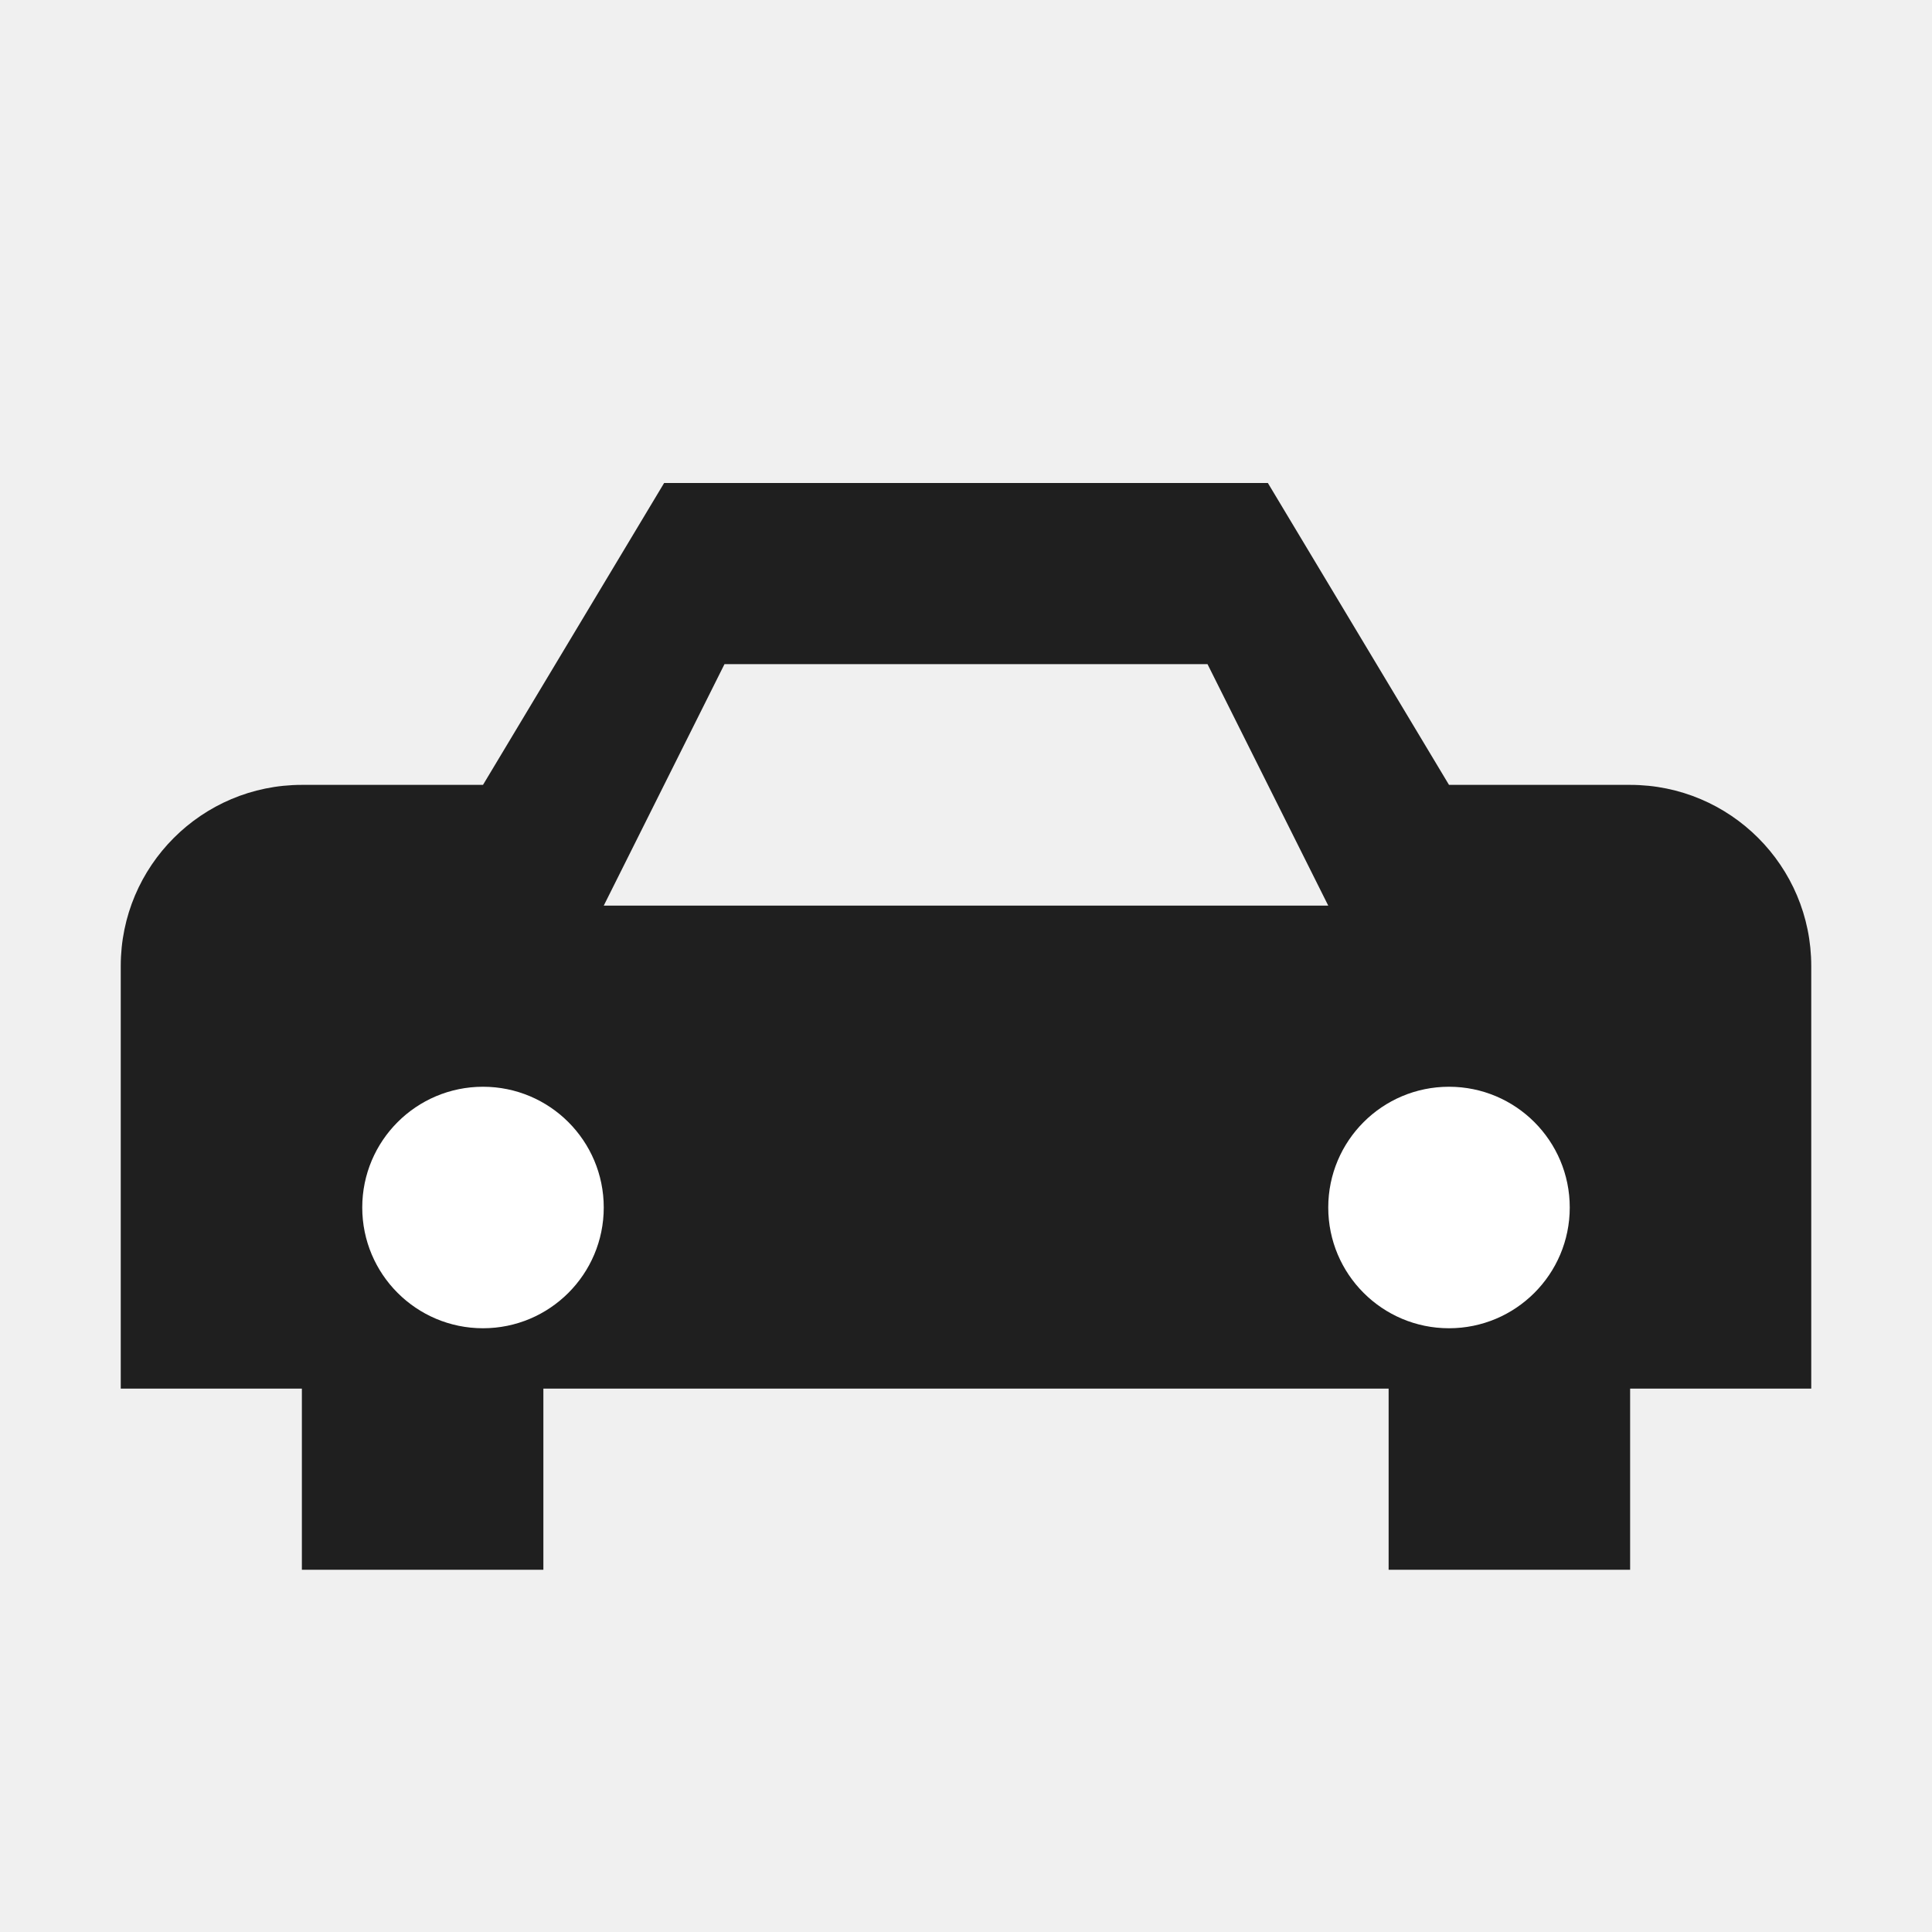
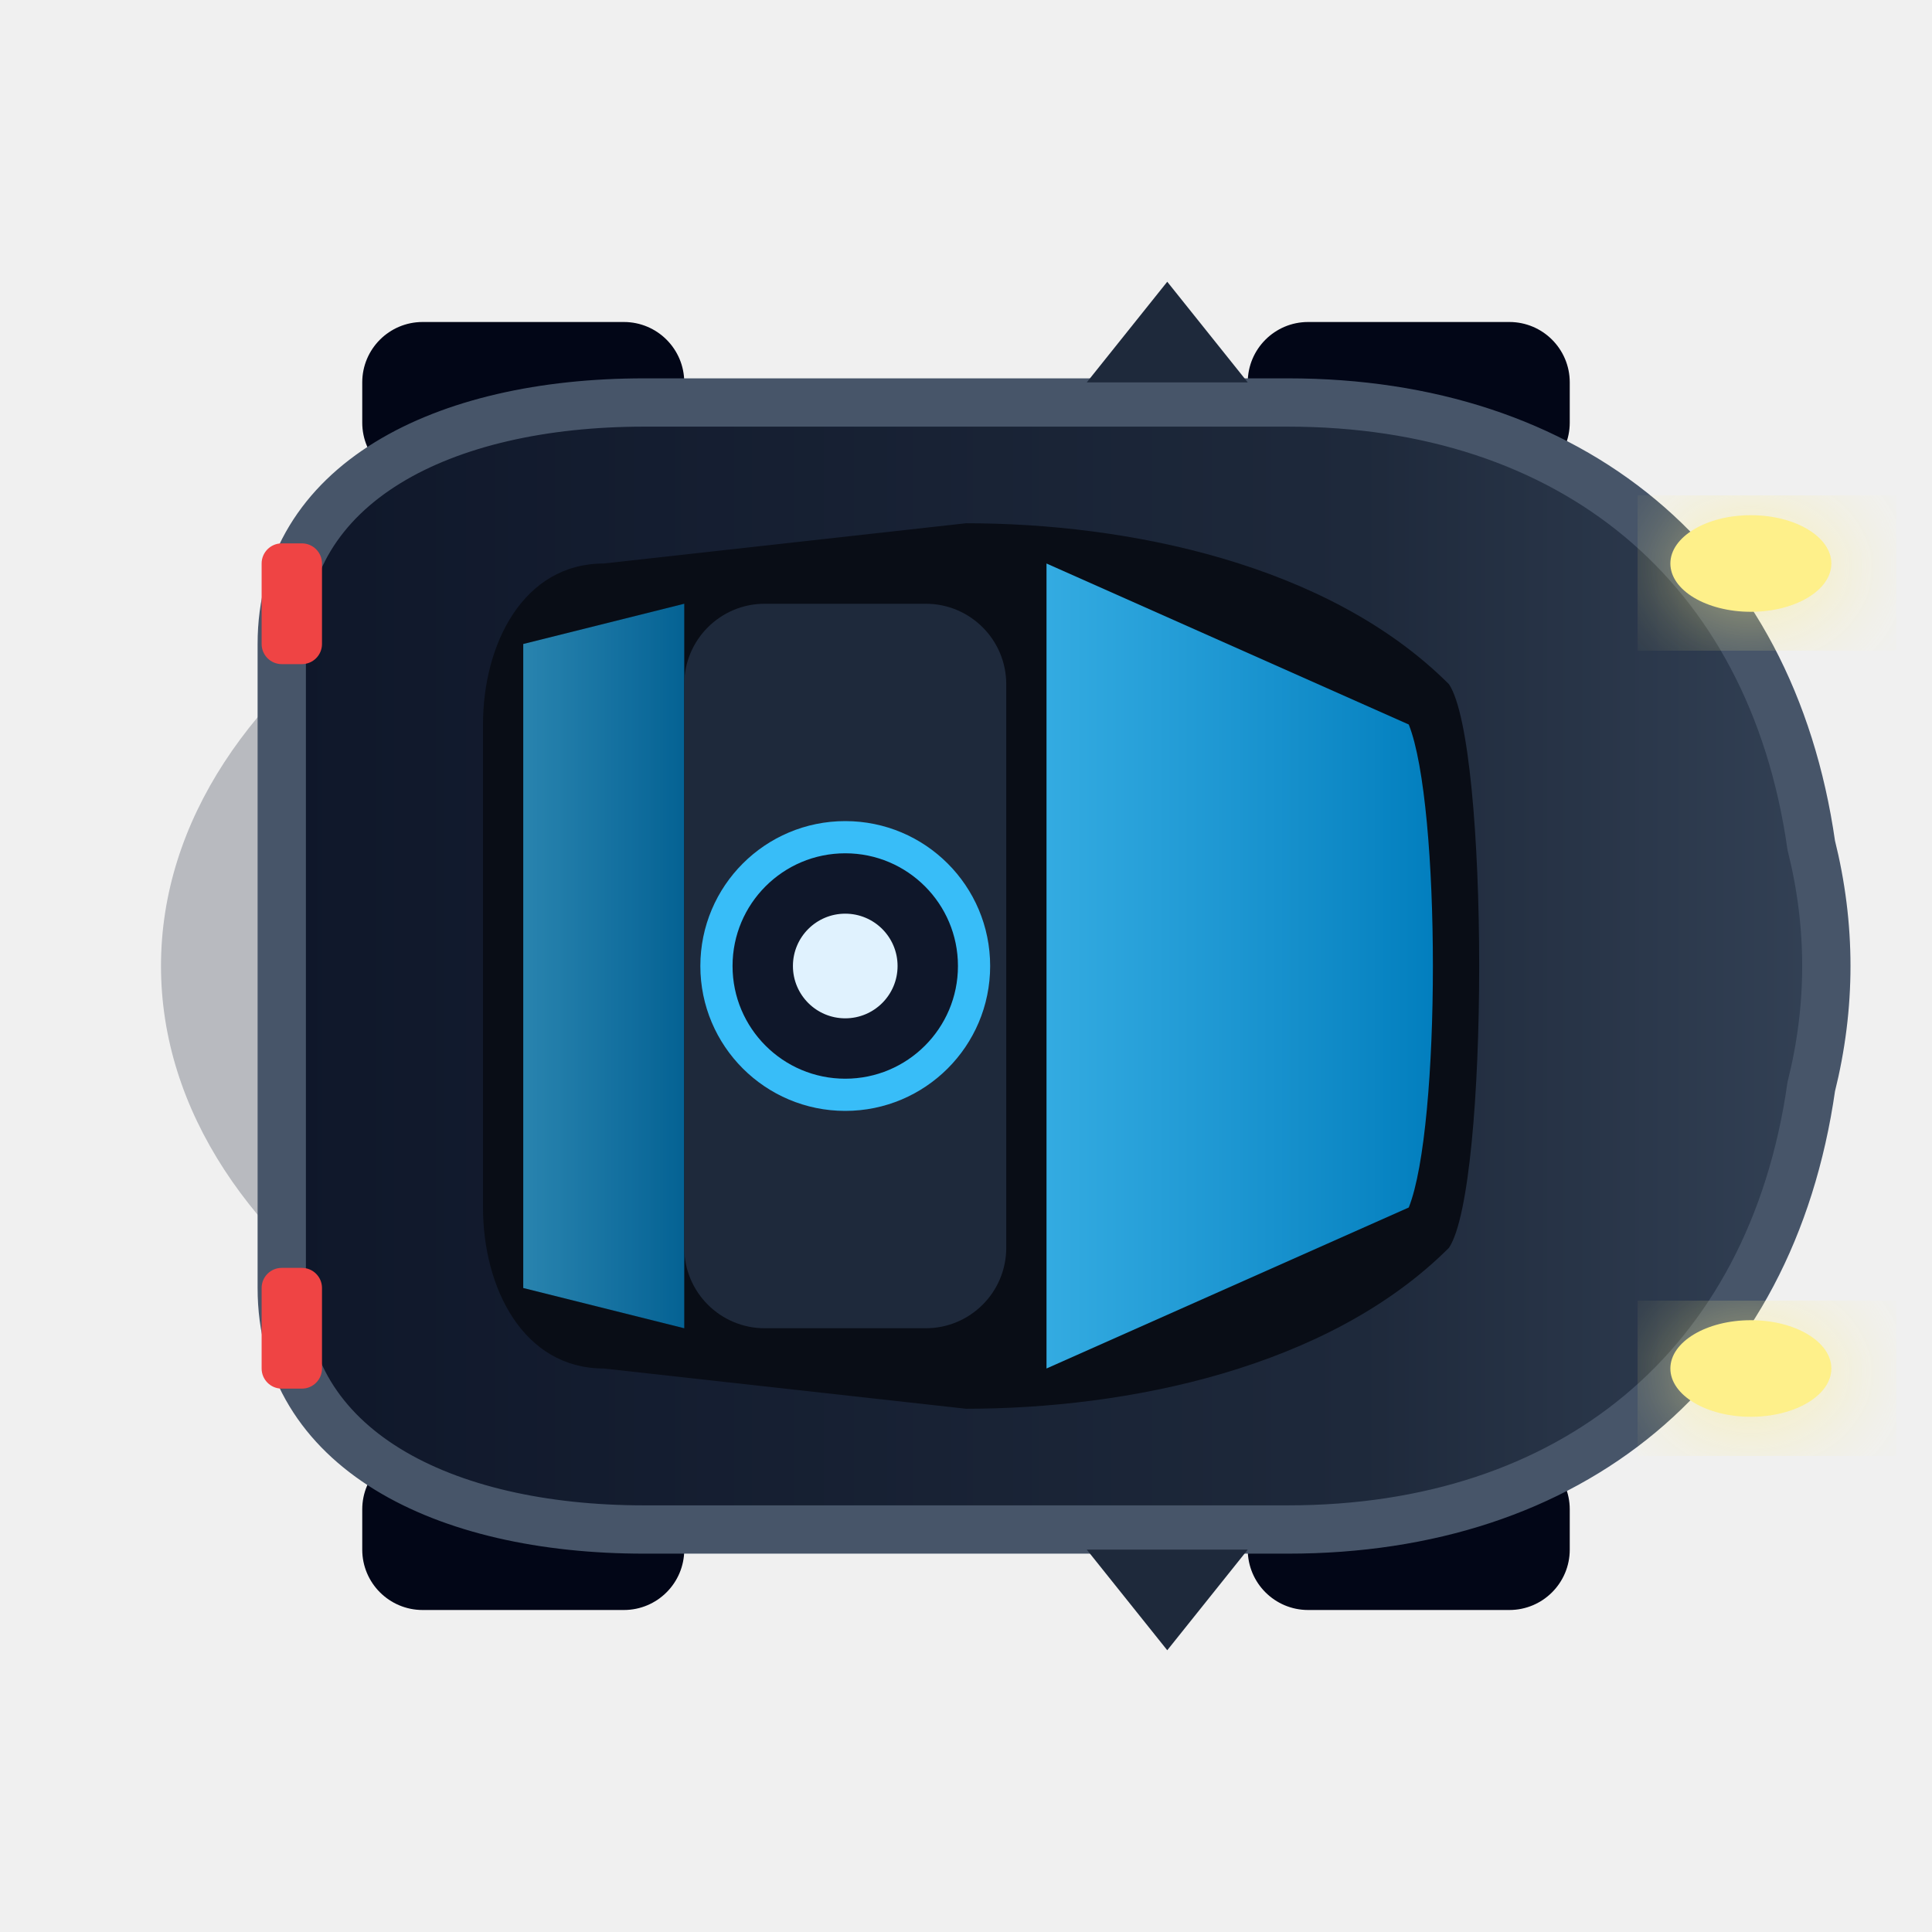
- <svg xmlns="http://www.w3.org/2000/svg" viewBox="0 0 32 32">
-   <path fill="#1f1f1f" d="M5 13h3l3-5h10l3 5h3a3 3 0 0 1 3 3v7h-3v3h-4v-3H9v3H5v-3H2v-7a3 3 0 0 1 3-3Zm7-2-2 4h12l-2-4H12Z" />
-   <circle fill="#fff" cx="8" cy="20" r="2" />
-   <circle fill="#fff" cx="24" cy="20" r="2" />
+ <svg xmlns="http://www.w3.org/2000/svg" viewBox="0 0 48 48" role="img" aria-label="Connected Autonomous Vehicle">
+   <defs>
+     <linearGradient id="carBody" x1="0" y1="0" x2="1" y2="0">
+       <stop offset="0%" stop-color="#0f172a" />
+       <stop offset="70%" stop-color="#1e293b" />
+       <stop offset="100%" stop-color="#334155" />
+     </linearGradient>
+     <linearGradient id="carGlass" x1="0" y1="0" x2="1" y2="0">
+       <stop offset="0%" stop-color="#38bdf8" stop-opacity="0.9" />
+       <stop offset="100%" stop-color="#0284c7" stop-opacity="0.95" />
+     </linearGradient>
+     <filter id="headlightGlow" x="-20%" y="-20%" width="160%" height="160%">
+       <feGaussianBlur stdDeviation="1.5" result="glow" />
+       <feMerge>
+         <feMergeNode in="glow" />
+         <feMergeNode in="SourceGraphic" />
+       </feMerge>
+     </filter>
+   </defs>
+   <ellipse cx="24" cy="24" rx="20" ry="13" fill="#0f172a" opacity="0.25" />
+   <rect x="9" y="8" width="8" height="4" rx="1.5" fill="#020617" />
+   <rect x="31" y="8" width="8" height="4" rx="1.5" fill="#020617" />
+   <rect x="9" y="36" width="8" height="4" rx="1.5" fill="#020617" />
+   <rect x="31" y="36" width="8" height="4" rx="1.5" fill="#020617" />
+   <path d="M 7,16 C 7,12 11,10 16,10 L 32,10 C 39,10 44,14 45,21 C 45.5,23 45.5,25 45,27 C 44,34 39,38 32,38 L 16,38 C 11,38 7,36 7,32 Z" fill="url(#carBody)" stroke="#475569" stroke-width="1.2" />
+   <path d="M 27,9.5 L 29,7 L 31,9.5 Z" fill="#1e293b" />
+   <path d="M 27,38.5 L 29,41 L 31,38.5 Z" fill="#1e293b" />
+   <path d="M 24,13 C 28,13 33,14 36,17 C 37,18.5 37,29.5 36,31 C 33,34 28,35 24,35 L 15,34 C 13,34 12,32 12,30 L 12,18 C 12,16 13,14 15,14 Z" fill="#090d16" />
+   <path d="M 26,14 L 35,18 C 35.8,20 35.8,28 35,30 L 26,34 Z" fill="url(#carGlass)" />
+   <path d="M 13,16 L 17,15 L 17,33 L 13,32 Z" fill="url(#carGlass)" opacity="0.75" />
+   <rect x="17" y="15" width="8" height="18" rx="2" fill="#1e293b" />
+   <circle cx="21" cy="24" r="3.2" fill="#0f172a" stroke="#38bdf8" stroke-width="0.8" />
+   <circle cx="21" cy="24" r="1.3" fill="#e0f2fe" />
+   <ellipse cx="43.5" cy="14" rx="2" ry="1.2" fill="#fef08a" filter="url(#headlightGlow)" />
+   <ellipse cx="43.5" cy="34" rx="2" ry="1.2" fill="#fef08a" filter="url(#headlightGlow)" />
+   <rect x="6.5" y="13.5" width="1.5" height="3" rx="0.5" fill="#ef4444" />
+   <rect x="6.5" y="31.5" width="1.5" height="3" rx="0.5" fill="#ef4444" />
</svg>
